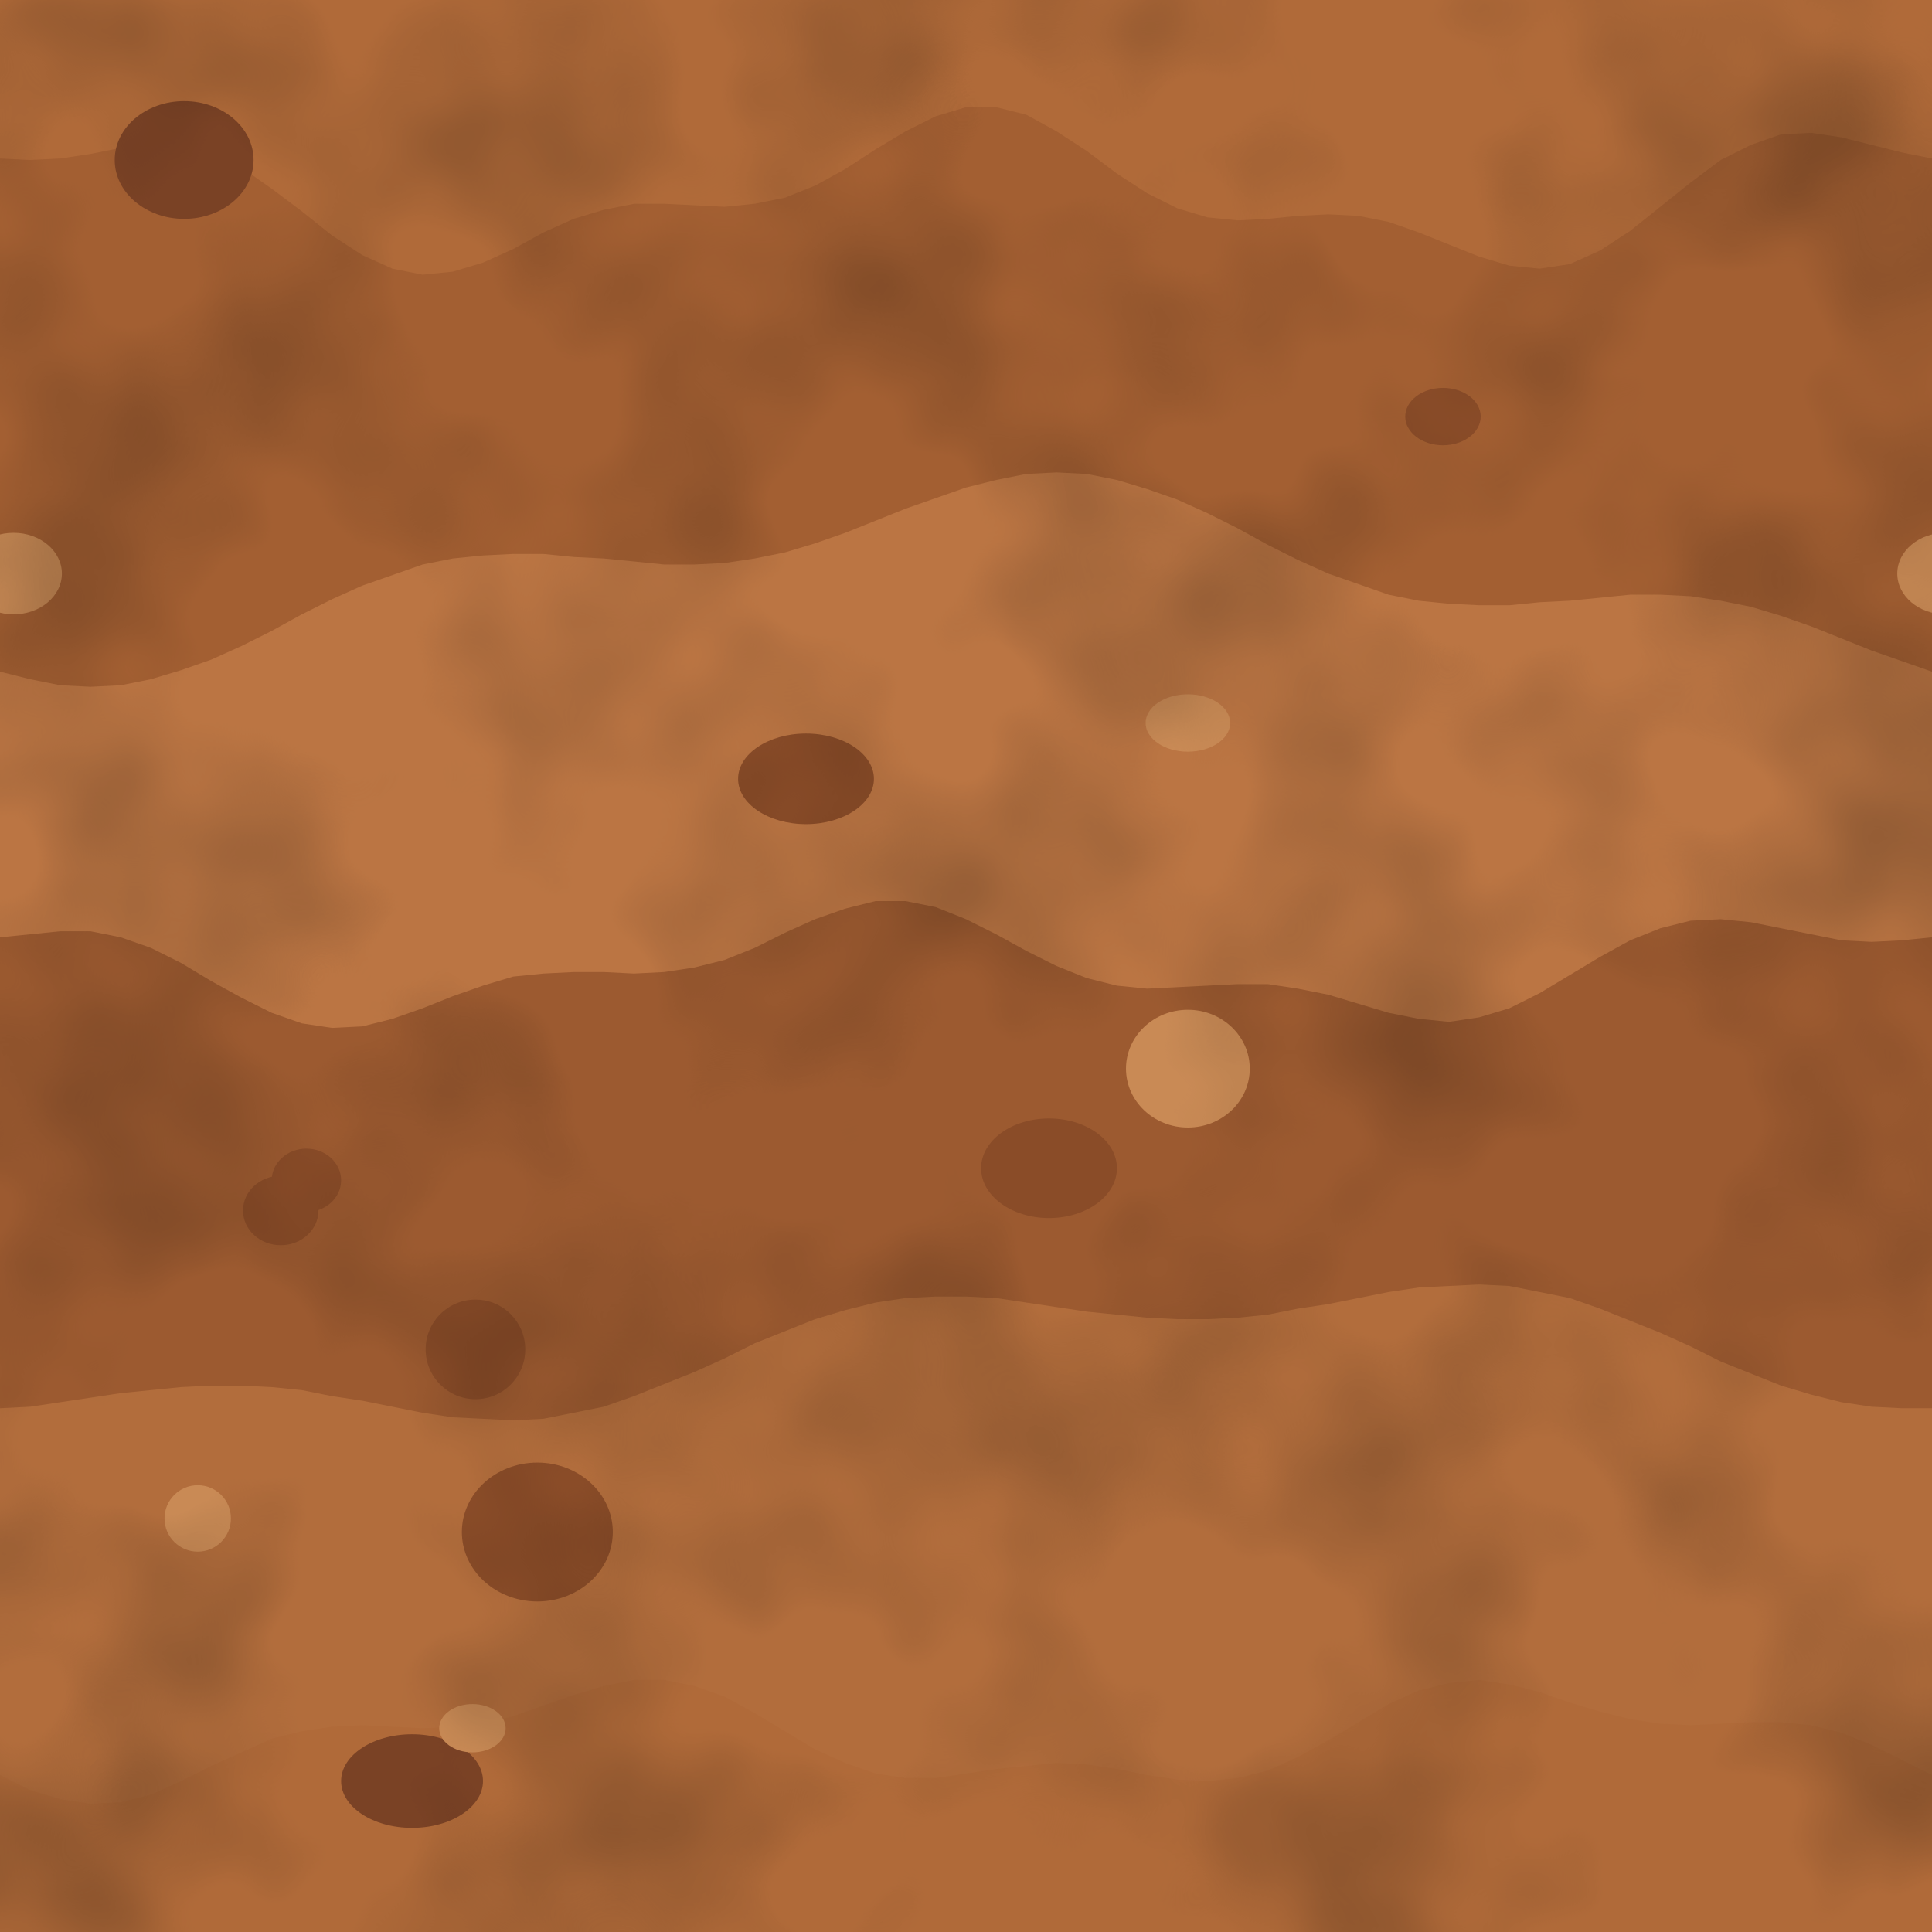
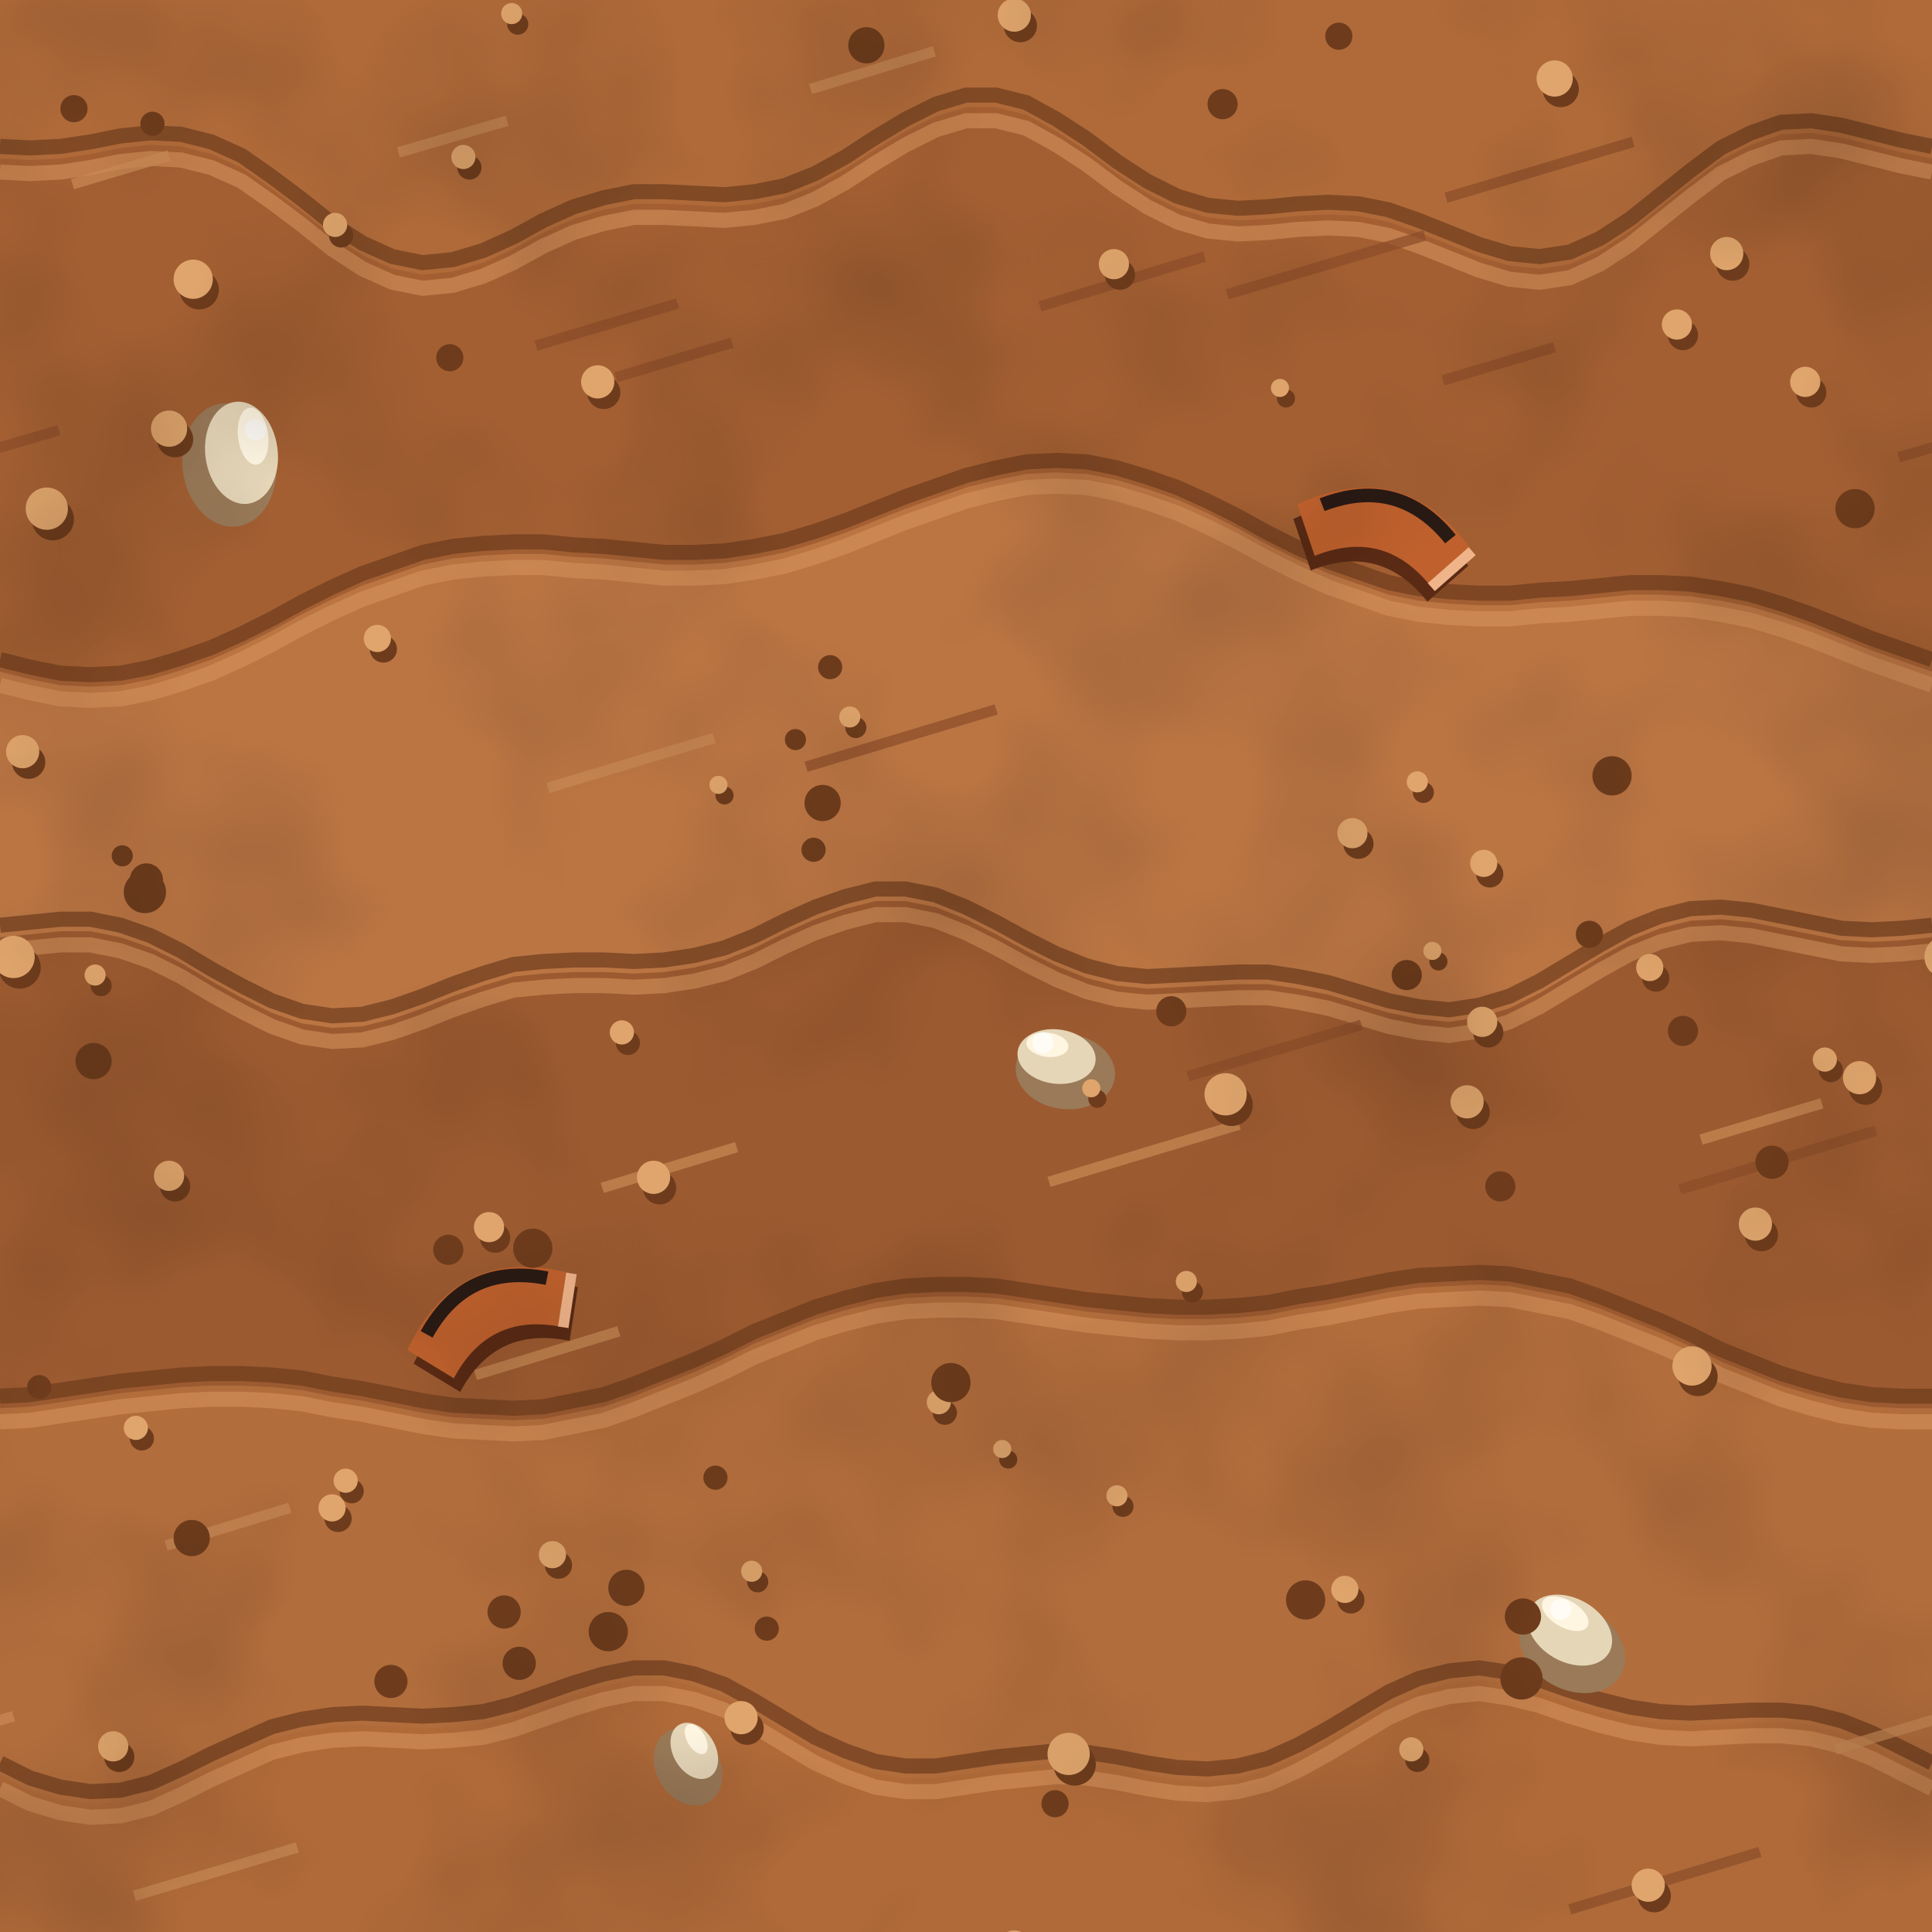
<svg xmlns="http://www.w3.org/2000/svg" width="128" height="128" viewBox="0 0 128 128">
  <defs>
    <filter id="a" width="128" height="128" x="0" y="0" filterUnits="userSpaceOnUse">
      <feTurbulence baseFrequency=".06" numOctaves="3" seed="7" stitchTiles="stitch" type="fractalNoise" />
      <feColorMatrix values="0 0 0 0 0 0 0 0 0 0 0 0 0 0 0 2 0 0 0 -0.85" />
    </filter>
  </defs>
  <path fill="#b06a39" d="M0 0h128v128H0z" />
  <path fill="#a35f32" d="m0 10.5 2 .1 2-.1 2-.3 2-.4 2-.2 2 .1 2 .5 2 .9 2 1.4 2 1.5 2 1.6 2 1.3 2 .9 2 .4 2-.2 2-.6 2-.9 2-1.1 2-.9 2-.6 2-.4h2l2 .1 2 .1 2-.2 2-.4 2-.8 2-1.1 2-1.3 2-1.2 2-1 2-.6h2l2 .5 2 1.1 2 1.3 2 1.5 2 1.3 2 1 2 .6 2 .2 2-.1 2-.2 2-.1 2 .1 2 .4 2 .7 2 .8 2 .8 2 .6 2 .2 2-.3 2-.9 2-1.3 2-1.6 2-1.6 2-1.5 2-1 2-.7 2-.1 2 .3 2 .5 2 .5 2 .4V128H0z" />
  <path fill="#bb7543" d="m0 44.5 2 .5 2 .4 2 .1 2-.1 2-.4 2-.6 2-.7 2-.9 2-1 2-1.1 2-1 2-.9 2-.7 2-.7 2-.4 2-.2 2-.1h2l2 .2 2 .1 2 .2 2 .2h2l2-.1 2-.3 2-.4 2-.6 2-.7 2-.8 2-.8 2-.7 2-.7 2-.5 2-.4 2-.1 2 .1 2 .4 2 .6 2 .7 2 .9 2 1 2 1.1 2 1 2 .9 2 .7 2 .7 2 .4 2 .2 2 .1h2l2-.2 2-.1 2-.2 2-.2h2l2 .1 2 .3 2 .4 2 .6 2 .7 2 .8 2 .8 2 .7 2 .7V128H0z" />
  <path fill="#9c5a30" d="m0 62.1 2-.2 2-.2h2l2 .4 2 .7 2 1 2 1.2 2 1.1 2 1 2 .7 2 .3 2-.1 2-.5 2-.7 2-.8 2-.7 2-.6 2-.2 2-.1h2l2 .1 2-.1 2-.3 2-.5 2-.8 2-1 2-.9 2-.7 2-.5h2l2 .4 2 .8 2 1 2 1.1 2 1 2 .8 2 .5 2 .2 2-.1 2-.1 2-.1h2l2 .3 2 .4 2 .6 2 .6 2 .4 2 .2 2-.3 2-.6 2-1 2-1.2 2-1.2 2-1.1 2-.8 2-.5 2-.1 2 .2 2 .4 2 .4 2 .4 2 .1 2-.1 2-.2V128H0z" />
  <path fill="#b26d3c" d="m0 93.3 2-.1 2-.3 2-.3 2-.3 2-.2 2-.2 2-.1h2l2 .1 2 .2 2 .4 2 .3 2 .4 2 .4 2 .3 2 .1 2 .1 2-.1 2-.4 2-.4 2-.7 2-.8 2-.8 2-.9 2-1 2-.8 2-.8 2-.6 2-.5 2-.3 2-.1h2l2 .1 2 .3 2 .3 2 .3 2 .2 2 .2 2 .1h2l2-.1 2-.2 2-.4 2-.3 2-.4 2-.4 2-.3 2-.1 2-.1 2 .1 2 .4 2 .4 2 .7 2 .8 2 .8 2 .9 2 1 2 .8 2 .8 2 .6 2 .5 2 .3 2 .1h2V128H0z" />
  <path fill="#b06a39" d="m0 117.6 2 1 2 .6 2 .3 2-.1 2-.5 2-.9 2-1 2-.9 2-.9 2-.5 2-.3 2-.1 2 .1 2 .1 2-.1 2-.2 2-.5 2-.7 2-.7 2-.6 2-.4h2l2 .4 2 .7 2 1.1 2 1.2 2 1.2 2 .9 2 .7 2 .3h2l2-.3 2-.3 2-.2 2-.2 2 .1 2 .3 2 .4 2 .3 2 .1 2-.2 2-.5 2-.9 2-1.1 2-1.2 2-1.2 2-.9 2-.5 2-.2 2 .3 2 .5 2 .7 2 .6 2 .5 2 .3 2 .1 2-.1 2-.1h2l2 .2 2 .5 2 .8 2 1 2 1V128H0z" />
-   <ellipse cx="95.6" cy="27.6" fill="#8a4c28" rx="2.5" ry="1.9" />
-   <ellipse cx="35.6" cy="101.5" fill="#8a4c28" rx="5" ry="4.6" />
-   <ellipse cx="78.7" cy="47.9" fill="#c98a55" rx="2.8" ry="1.9" />
-   <ellipse cx="69.5" cy="77.4" fill="#8a4c28" rx="4.5" ry="3.3" />
-   <ellipse cx="27.3" cy="118" fill="#7a4225" rx="4.7" ry="3.1" />
-   <circle cx="13.1" cy="100.6" r="2.2" fill="#c98a55" />
-   <ellipse cx="53.4" cy="51.6" fill="#8a4c28" rx="4.5" ry="3" />
-   <ellipse cx="18.6" cy="80.2" fill="#8a4c28" rx="2.5" ry="2.3" />
-   <ellipse cx="12.2" cy="10.6" fill="#7a4225" rx="4.6" ry="3.9" />
-   <circle cx="31.5" cy="89.4" r="3.3" fill="#8a4c28" />
-   <ellipse cx=".9" cy="38" fill="#c98a55" rx="3.2" ry="2.7" />
-   <ellipse cx=".9" cy="38" fill="#c98a55" rx="3.2" ry="2.7" transform="translate(128)" />
-   <ellipse cx="20.3" cy="78.2" fill="#8a4c28" rx="2.3" ry="2.1" />
-   <ellipse cx="78.7" cy="70.8" fill="#c98a55" rx="4.1" ry="3.9" />
-   <ellipse cx="31.3" cy="114.5" fill="#c98a55" rx="2.2" ry="1.6" />
-   <path d="M0 0h128v128H0z" filter="url(#a)" opacity=".25" />
+   <path fill="none" stroke="#6e3c1c" d="m0 9.7 2 .1 2-.1 2-.3L8 9l2-.2 2 .1 2 .5 2 .9 2 1.4 2 1.5 2 1.6 2 1.3 2 .9 2 .4 2-.2 2-.6 2-.9 2-1.1 2-.9 2-.6 2-.4h2l2 .1 2 .1 2-.2 2-.4 2-.8 2-1.1 2-1.3 2-1.2 2-1 2-.6h2l2 .5 2 1.1 2 1.3 2 1.5 2 1.3 2 1 2 .6 2 .2 2-.1 2-.2 2-.1 2 .1 2 .4 2 .7 2 .8 2 .8 2 .6 2 .2 2-.3 2-.9 2-1.3 2-1.6 2-1.6 2-1.5 2-1 2-.7 2-.1 2 .3 2 .5 2 .5 2 .4" opacity=".7" />
+   <path fill="none" stroke="#d9965e" d="m0 11.4 2 .1 2-.1 2-.3 2-.4 2-.2 2 .1 2 .5 2 .9 2 1.4 2 1.5 2 1.6 2 1.3 2 .9 2 .4 2-.2 2-.6 2-.9 2-1.1 2-.9 2-.6 2-.4h2l2 .1 2 .1 2-.2 2-.4 2-.8 2-1.1 2-1.3 2-1.2 2-1 2-.6h2l2 .5 2 1.1 2 1.3 2 1.5 2 1.3 2 1 2 .6 2 .2 2-.1 2-.2 2-.1 2 .1 2 .4 2 .7 2 .8 2 .8 2 .6 2 .2 2-.3 2-.9 2-1.3 2-1.6 2-1.6 2-1.5 2-1 2-.7 2-.1 2 .3 2 .5 2 .5 2 .4" opacity=".55" />
+   <path fill="none" stroke="#6e3c1c" d="m0 43.7 2 .5 2 .4 2 .1 2-.1 2-.4 2-.6 2-.7 2-.9 2-1 2-1.1 2-1 2-.9 2-.7 2-.7 2-.4 2-.2 2-.1h2l2 .2 2 .1 2 .2 2 .2h2l2-.1 2-.3 2-.4 2-.6 2-.7 2-.8 2-.8 2-.7 2-.7 2-.5 2-.4 2-.1 2 .1 2 .4 2 .6 2 .7 2 .9 2 1 2 1.1 2 1 2 .9 2 .7 2 .7 2 .4 2 .2 2 .1h2l2-.2 2-.1 2-.2 2-.2h2l2 .1 2 .3 2 .4 2 .6 2 .7 2 .8 2 .8 2 .7 2 .7" opacity=".7" />
+   <path fill="none" stroke="#d9965e" d="m0 45.4 2 .5 2 .4 2 .1 2-.1 2-.4 2-.6 2-.7 2-.9 2-1 2-1.1 2-1 2-.9 2-.7 2-.7 2-.4 2-.2 2-.1h2l2 .2 2 .1 2 .2 2 .2h2l2-.1 2-.3 2-.4 2-.6 2-.7 2-.8 2-.8 2-.7 2-.7 2-.5 2-.4 2-.1 2 .1 2 .4 2 .6 2 .7 2 .9 2 1 2 1.1 2 1 2 .9 2 .7 2 .7 2 .4 2 .2 2 .1h2l2-.2 2-.1 2-.2 2-.2h2l2 .1 2 .3 2 .4 2 .6 2 .7 2 .8 2 .8 2 .7 2 .7" opacity=".55" />
+   <path fill="none" stroke="#6e3c1c" d="m0 61.3 2-.2 2-.2h2l2 .4 2 .7 2 1 2 1.2 2 1.1 2 1 2 .7 2 .3 2-.1 2-.5 2-.7 2-.8 2-.7 2-.6 2-.2 2-.1h2l2 .1 2-.1 2-.3 2-.5 2-.8 2-1 2-.9 2-.7 2-.5h2l2 .4 2 .8 2 1 2 1.1 2 1 2 .8 2 .5 2 .2 2-.1 2-.1 2-.1h2l2 .3 2 .4 2 .6 2 .6 2 .4 2 .2 2-.3 2-.6 2-1 2-1.2 2-1.2 2-1.1 2-.8 2-.5 2-.1 2 .2 2 .4 2 .4 2 .4 2 .1 2-.1 2-.2" opacity=".7" />
+   <path fill="none" stroke="#d9965e" d="m0 63 2-.2 2-.2h2l2 .4 2 .7 2 1 2 1.2 2 1.1 2 1 2 .7 2 .3 2-.1 2-.5 2-.7 2-.8 2-.7 2-.6 2-.2 2-.1h2l2 .1 2-.1 2-.3 2-.5 2-.8 2-1 2-.9 2-.7 2-.5h2l2 .4 2 .8 2 1 2 1.1 2 1 2 .8 2 .5 2 .2 2-.1 2-.1 2-.1h2l2 .3 2 .4 2 .6 2 .6 2 .4 2 .2 2-.3 2-.6 2-1 2-1.2 2-1.2 2-1.1 2-.8 2-.5 2-.1 2 .2 2 .4 2 .4 2 .4 2 .1 2-.1 2-.2" opacity=".55" />
+   <path fill="none" stroke="#6e3c1c" d="m0 92.5 2-.1 2-.3 2-.3 2-.3 2-.2 2-.2 2-.1h2l2 .1 2 .2 2 .4 2 .3 2 .4 2 .4 2 .3 2 .1 2 .1 2-.1 2-.4 2-.4 2-.7 2-.8 2-.8 2-.9 2-1 2-.8 2-.8 2-.6 2-.5 2-.3 2-.1h2l2 .1 2 .3 2 .3 2 .3 2 .2 2 .2 2 .1h2l2-.1 2-.2 2-.4 2-.3 2-.4 2-.4 2-.3 2-.1 2-.1 2 .1 2 .4 2 .4 2 .7 2 .8 2 .8 2 .9 2 1 2 .8 2 .8 2 .6 2 .5 2 .3 2 .1h2" opacity=".7" />
+   <path fill="none" stroke="#d9965e" d="m0 94.2 2-.1 2-.3 2-.3 2-.3 2-.2 2-.2 2-.1h2l2 .1 2 .2 2 .4 2 .3 2 .4 2 .4 2 .3 2 .1 2 .1 2-.1 2-.4 2-.4 2-.7 2-.8 2-.8 2-.9 2-1 2-.8 2-.8 2-.6 2-.5 2-.3 2-.1h2l2 .1 2 .3 2 .3 2 .3 2 .2 2 .2 2 .1h2l2-.1 2-.2 2-.4 2-.3 2-.4 2-.4 2-.3 2-.1 2-.1 2 .1 2 .4 2 .4 2 .7 2 .8 2 .8 2 .9 2 1 2 .8 2 .8 2 .6 2 .5 2 .3 2 .1h2" opacity=".55" />
+   <path fill="none" stroke="#6e3c1c" d="m0 116.8 2 1 2 .6 2 .3 2-.1 2-.5 2-.9 2-1 2-.9 2-.9 2-.5 2-.3 2-.1 2 .1 2 .1 2-.1 2-.2 2-.5 2-.7 2-.7 2-.6 2-.4h2l2 .4 2 .7 2 1.1 2 1.2 2 1.2 2 .9 2 .7 2 .3h2l2-.3 2-.3 2-.2 2-.2 2 .1 2 .3 2 .4 2 .3 2 .1 2-.2 2-.5 2-.9 2-1.1 2-1.2 2-1.2 2-.9 2-.5 2-.2 2 .3 2 .5 2 .7 2 .6 2 .5 2 .3 2 .1 2-.1 2-.1h2l2 .2 2 .5 2 .8 2 1 2 1" opacity=".7" />
+   <path fill="none" stroke="#d9965e" d="m0 118.5 2 1 2 .6 2 .3 2-.1 2-.5 2-.9 2-1 2-.9 2-.9 2-.5 2-.3 2-.1 2 .1 2 .1 2-.1 2-.2 2-.5 2-.7 2-.7 2-.6 2-.4h2l2 .4 2 .7 2 1.1 2 1.2 2 1.2 2 .9 2 .7 2 .3h2l2-.3 2-.3 2-.2 2-.2 2 .1 2 .3 2 .4 2 .3 2 .1 2-.2 2-.5 2-.9 2-1.1 2-1.2 2-1.2 2-.9 2-.5 2-.2 2 .3 2 .5 2 .7 2 .6 2 .5 2 .3 2 .1 2-.1 2-.1h2l2 .2 2 .5 2 .8 2 1 2 1" opacity=".55" />
+   <path stroke="#8a4c28" stroke-width=".7" d="M95.6 25.2 103 23" opacity=".7" />
+   <path stroke="#c98a55" stroke-width=".7" d="m53.7 5.9 8.2-2.5M53.7 133.9l8.2-2.5" opacity=".7" />
+   <path stroke="#8a4c28" stroke-width=".7" d="m104 126.5 12.6-3.8M104-1.5l12.6-3.8" opacity=".7" />
+   <path stroke="#c98a55" stroke-width=".7" d="m39.9 78.7 8.9-2.7" opacity=".7" />
+   <path stroke="#8a4c28" stroke-width=".7" d="m35.5 22.9 9.4-2.8" opacity=".7" />
+   <path stroke="#c98a55" stroke-width=".7" d="m69.5 78.3 12.6-3.8" opacity=".7" />
+   <path stroke="#8a4c28" stroke-width=".7" d="m40.8 25 7.7-2.3" opacity=".7" />
+   <path stroke="#c98a55" stroke-width=".7" d="m121.6 115.9 7.3-2.2M-6.4 115.9l7.3-2.2" opacity=".7" />
+   <path stroke="#8a4c28" stroke-width=".7" d="m95.8 13.1 12.4-3.7" opacity=".7" />
+   <path stroke="#c98a55" stroke-width=".7" d="m8.9 125.6 10.8-3.2M136.9 125.6l10.8-3.2M8.9-2.4l10.8-3.2M136.9-2.4l10.8-3.2" opacity=".7" />
+   <path stroke="#8a4c28" stroke-width=".7" d="M53.4 50.8 66 47" opacity=".7" />
+   <path stroke="#c98a55" stroke-width=".7" d="M26.4 10.1 33.6 8" opacity=".7" />
+   <path stroke="#8a4c28" stroke-width=".7" d="m81.3 19.5 13.1-3.9" opacity=".7" />
+   <path stroke="#c98a55" stroke-width=".7" d="m4.8 12.2 6.4-1.9M132.8 12.2l6.4-1.9" opacity=".7" />
+   <path stroke="#8a4c28" stroke-width=".7" d="m111.3 78.8 13-3.9" opacity=".7" />
+   <path stroke="#c98a55" stroke-width=".7" d="m31.5 91.1 9.5-2.9" opacity=".7" />
+   <path stroke="#8a4c28" stroke-width=".7" d="m125.8 30.3 6.1-1.8M-2.2 30.3l6.1-1.8" opacity=".7" />
+   <path stroke="#c98a55" stroke-width=".7" d="m36.3 52.2 11-3.3" opacity=".7" />
+   <path stroke="#8a4c28" stroke-width=".7" d="M68.9 20.3 79.8 17" opacity=".7" />
+   <path stroke="#c98a55" stroke-width=".7" d="m11 102.4 8.2-2.5" opacity=".7" />
+   <path stroke="#8a4c28" stroke-width=".7" d="m78.7 71.3 11.5-3.4" opacity=".7" />
+   <path stroke="#c98a55" stroke-width=".7" d="m112.7 75.5 8-2.4" opacity=".7" />
+   <g transform="rotate(82.9 16 30)">
+     <ellipse cx="16.7" cy="30.9" fill="#9a7a58" rx="4.1" ry="3.1" />
+     <ellipse cx="16" cy="30" fill="#e6d6b8" rx="3.4" ry="2.4" />
+     <ellipse cx="15" cy="29.1" fill="#fff6e2" rx="1.9" ry="1" />
+     <circle cx="14.6" cy="28.9" r=".7" fill="#fff" opacity=".7" />
+   </g>
+   <g transform="rotate(7.2 70 70)">
+     <ellipse cx="70.7" cy="70.9" fill="#9a7a58" rx="3.3" ry="2.5" />
+     <ellipse cx="70" cy="70" fill="#e6d6b8" rx="2.6" ry="1.8" />
+     <ellipse cx="69.3" cy="69.3" fill="#fff6e2" rx="1.4" ry=".8" />
+     <circle cx="69" cy="69.2" r=".7" fill="#fff" opacity=".7" />
+   </g>
+   <g transform="rotate(29.7 104 108)">
+     <ellipse cx="104.7" cy="108.9" fill="#9a7a58" rx="3.7" ry="2.8" />
+     <ellipse cx="104" cy="108" fill="#e6d6b8" rx="3" ry="2.1" />
+     <ellipse cx="103.2" cy="107.2" fill="#fff6e2" rx="1.7" ry=".9" />
+     <circle cx="102.8" cy="107.1" r=".7" fill="#fff" opacity=".7" />
+   </g>
+   <g transform="rotate(59.4 46 116)">
+     <ellipse cx="46.7" cy="116.9" fill="#9a7a58" rx="2.7" ry="2.1" />
+     <ellipse cx="46" cy="116" fill="#e6d6b8" rx="2" ry="1.4" />
+     <ellipse cx="45.4" cy="115.5" fill="#fff6e2" rx="1.1" ry=".6" />
+   </g>
+   <path fill="#5a2a14" d="M85.687 34.379q7.09-3.277 11.59 3.106l-2.707 2.38q-3.088-3.933-7.728-2.07z" />
+   <path fill="#c0612d" d="M85.946 33.413q7.09-3.277 11.59 3.106l-2.708 2.38q-3.087-3.933-7.727-2.07z" />
+   <path fill="none" stroke="#2a1a14" stroke-width=".9" d="M87.595 33.44q5.078-1.951 8.5 2.278" />
+   <path stroke="#f0b48a" stroke-width=".7" d="m97.537 36.519-2.709 2.38" />
+   <path fill="#5a2a14" d="M27.407 90.348q3.325-7.067 10.876-5.071l-.545 3.564q-4.893-1.028-7.25 3.381z" />
+   <path fill="#c0612d" d="M26.985 89.442q3.325-7.067 10.875-5.071l-.544 3.564q-4.893-1.029-7.25 3.38z" />
+   <path fill="none" stroke="#2a1a14" stroke-width=".9" d="M28.266 88.403q2.635-4.76 7.975-3.719" />
+   <path stroke="#f0b48a" stroke-width=".7" d="m37.86 84.37-.544 3.565" />
+   <circle cx="31.1" cy="11.1" r=".8" fill="#6e3c1c" />
+   <circle cx="30.7" cy="10.4" r=".8" fill="#e0a56c" />
+   <circle cx="50.8" cy="107.9" r=".8" fill="#6e3c1c" />
+   <circle cx="85.2" cy="26.4" r=".6" fill="#6e3c1c" />
+   <circle cx="84.8" cy="25.7" r=".6" fill="#e0a56c" />
+   <circle cx="7.9" cy="116.4" r="1" fill="#6e3c1c" />
+   <circle cx="7.5" cy="115.7" r="1" fill="#e0a56c" />
+   <circle cx="74.4" cy="99.8" r=".7" fill="#6e3c1c" />
+   <circle cx="74" cy="99.1" r=".7" fill="#e0a56c" />
+   <circle cx="121.3" cy="70.9" r=".8" fill="#6e3c1c" />
+   <circle cx="120.9" cy="70.2" r=".8" fill="#e0a56c" />
+   <circle cx="81" cy="6.9" r="1" fill="#6e3c1c" />
+   <circle cx="109.6" cy="125.6" r="1.1" fill="#6e3c1c" />
+   <circle cx="109.2" cy="124.9" r="1.1" fill="#e0a56c" />
+   <circle cx="71.2" cy="116.9" r="1.4" fill="#6e3c1c" />
+   <circle cx="70.8" cy="116.2" r="1.4" fill="#e0a56c" />
+   <circle cx="86.5" cy="106" r="1.3" fill="#6e3c1c" />
+   <circle cx="100.8" cy="111.2" r="1.4" fill="#6e3c1c" />
+   <circle cx="94.3" cy="52.5" r=".7" fill="#6e3c1c" />
+   <circle cx="93.9" cy="51.8" r=".7" fill="#e0a56c" />
+   <circle cx="55" cy="44.2" r=".8" fill="#6e3c1c" />
+   <circle cx="1.3" cy="64.1" r="1.4" fill="#6e3c1c" />
+   <circle cx=".9" cy="63.4" r="1.4" fill="#e0a56c" />
+   <g transform="translate(128)">
+     <circle cx="1.3" cy="64.1" r="1.4" fill="#6e3c1c" />
+     <circle cx=".9" cy="63.4" r="1.4" fill="#e0a56c" />
+   </g>
+   <circle cx="120" cy="26" r="1" fill="#6e3c1c" />
+   <circle cx="119.6" cy="25.3" r="1" fill="#e0a56c" />
+   <circle cx="2.6" cy="91.9" r=".8" fill="#6e3c1c" />
+   <circle cx="2.6" cy="91.9" r=".8" fill="#6e3c1c" transform="translate(128)" />
+   <circle cx="34.4" cy="110.2" r="1.1" fill="#6e3c1c" />
+   <circle cx="81.6" cy="73.2" r="1.4" fill="#6e3c1c" />
+   <circle cx="81.2" cy="72.5" r="1.4" fill="#e0a56c" />
+   <circle cx="13.2" cy="19.2" r="1.3" fill="#6e3c1c" />
+   <circle cx="12.8" cy="18.5" r="1.3" fill="#e0a56c" />
+   <circle cx="49.5" cy="114.5" r="1.1" fill="#6e3c1c" />
+   <circle cx="49.1" cy="113.8" r="1.1" fill="#e0a56c" />
+   <circle cx="93.9" cy="116.6" r=".8" fill="#6e3c1c" />
+   <circle cx="93.5" cy="115.9" r=".8" fill="#e0a56c" />
+   <circle cx="106.8" cy="51.4" r="1.3" fill="#6e3c1c" />
+   <circle cx="89.5" cy="106" r=".9" fill="#6e3c1c" />
+   <circle cx="89.1" cy="105.3" r=".9" fill="#e0a56c" />
+   <circle cx="111.5" cy="68.3" r="1" fill="#6e3c1c" />
+   <circle cx="41.6" cy="69.1" r=".8" fill="#6e3c1c" />
+   <circle cx="41.2" cy="68.4" r=".8" fill="#e0a56c" />
+   <circle cx="10.1" cy="8.2" r=".8" fill="#6e3c1c" />
+   <circle cx="54.5" cy="53.2" r="1.2" fill="#6e3c1c" />
+   <circle cx="48" cy="52.7" r=".6" fill="#6e3c1c" />
+   <circle cx="47.6" cy="52" r=".6" fill="#e0a56c" />
+   <circle cx="114.8" cy="17.5" r="1.1" fill="#6e3c1c" />
+   <circle cx="114.4" cy="16.8" r="1.1" fill="#e0a56c" />
+   <circle cx="11.6" cy="29.1" r="1.2" fill="#6e3c1c" />
+   <circle cx="11.2" cy="28.4" r="1.2" fill="#e0a56c" />
+   <circle cx="9.7" cy="58.3" r="1.1" fill="#6e3c1c" />
+   <circle cx="109.7" cy="64.8" r=".9" fill="#6e3c1c" />
+   <circle cx="109.3" cy="64.1" r=".9" fill="#e0a56c" />
+   <circle cx="88.7" cy="2.4" r=".9" fill="#6e3c1c" />
+   <circle cx="88.7" cy="130.4" r=".9" fill="#6e3c1c" />
+   <circle cx="22.6" cy="15.6" r=".8" fill="#6e3c1c" />
+   <circle cx="22.2" cy="14.9" r=".8" fill="#e0a56c" />
+   <circle cx="3.5" cy="34.4" r="1.4" fill="#6e3c1c" />
+   <circle cx="3.1" cy="33.7" r="1.4" fill="#e0a56c" />
+   <circle cx="29.7" cy="82.8" r="1" fill="#6e3c1c" />
+   <circle cx="62.6" cy="93.6" r=".8" fill="#6e3c1c" />
+   <circle cx="62.2" cy="92.9" r=".8" fill="#e0a56c" />
+   <circle cx="32.8" cy="82" r="1" fill="#6e3c1c" />
+   <circle cx="32.4" cy="81.3" r="1" fill="#e0a56c" />
+   <circle cx="99.4" cy="78.6" r="1" fill="#6e3c1c" />
+   <circle cx="56.7" cy="48.2" r=".7" fill="#6e3c1c" />
+   <circle cx="56.3" cy="47.5" r=".7" fill="#e0a56c" />
+   <circle cx="40" cy="26" r="1.1" fill="#6e3c1c" />
+   <circle cx="39.6" cy="25.3" r="1.1" fill="#e0a56c" />
+   <circle cx="34.3" cy="1.6" r=".7" fill="#6e3c1c" />
+   <circle cx="33.9" cy=".9" r=".7" fill="#e0a56c" />
+   <circle cx="34.3" cy="129.6" r=".7" fill="#6e3c1c" />
+   <circle cx="33.9" cy="128.9" r=".7" fill="#e0a56c" />
+   <circle cx="77.6" cy="67" r="1" fill="#6e3c1c" />
+   <circle cx="35.3" cy="82.7" r="1.3" fill="#6e3c1c" />
+   <circle cx="50.2" cy="104.8" r=".7" fill="#6e3c1c" />
+   <circle cx="49.8" cy="104.1" r=".7" fill="#e0a56c" />
+   <circle cx="11.6" cy="78.6" r="1" fill="#6e3c1c" />
+   <circle cx="11.2" cy="77.9" r="1" fill="#e0a56c" />
+   <circle cx="6.7" cy="65.3" r=".7" fill="#6e3c1c" />
+   <circle cx="6.3" cy="64.6" r=".7" fill="#e0a56c" />
+   <circle cx="105.3" cy="61.9" r=".9" fill="#6e3c1c" />
+   <circle cx="67.6" cy="1.7" r="1.1" fill="#6e3c1c" />
+   <circle cx="67.2" cy="1" r="1.1" fill="#e0a56c" />
+   <circle cx="67.6" cy="129.7" r="1.1" fill="#6e3c1c" />
+   <circle cx="67.2" cy="129" r="1.1" fill="#e0a56c" />
+   <circle cx="1.9" cy="50.5" r="1.1" fill="#6e3c1c" />
+   <circle cx="1.5" cy="49.8" r="1.1" fill="#e0a56c" />
+   <g transform="translate(128)">
+     <circle cx="1.9" cy="50.5" r="1.1" fill="#6e3c1c" />
+     <circle cx="1.5" cy="49.8" r="1.1" fill="#e0a56c" />
+   </g>
+   <circle cx="90" cy="55.9" r="1" fill="#6e3c1c" />
+   <circle cx="89.6" cy="55.2" r="1" fill="#e0a56c" />
+   <circle cx="52.7" cy="49" r=".7" fill="#6e3c1c" />
+   <circle cx="57.4" cy="3" r="1.2" fill="#6e3c1c" />
+   <circle cx="66.8" cy="96.7" r=".6" fill="#6e3c1c" />
+   <circle cx="66.4" cy="96" r=".6" fill="#e0a56c" />
+   <circle cx="9.6" cy="59.1" r="1.4" fill="#6e3c1c" />
+   <circle cx="79" cy="85.6" r=".7" fill="#6e3c1c" />
+   <circle cx="78.6" cy="84.9" r=".7" fill="#e0a56c" />
+   <circle cx="37" cy="103.7" r=".9" fill="#6e3c1c" />
+   <circle cx="36.6" cy="103" r=".9" fill="#e0a56c" />
+   <circle cx="41.5" cy="105.2" r="1.2" fill="#6e3c1c" />
+   <circle cx="6.2" cy="70.3" r="1.2" fill="#6e3c1c" />
+   <circle cx="33.4" cy="106.8" r="1.1" fill="#6e3c1c" />
+   <circle cx="95.3" cy="63.7" r=".6" fill="#6e3c1c" />
+   <circle cx="94.9" cy="63" r=".6" fill="#e0a56c" />
+   <circle cx="112.5" cy="91.2" r="1.3" fill="#6e3c1c" />
+   <circle cx="112.1" cy="90.5" r="1.3" fill="#e0a56c" />
+   <circle cx="9.4" cy="95.3" r=".8" fill="#6e3c1c" />
+   <circle cx="9" cy="94.6" r=".8" fill="#e0a56c" />
+   <circle cx="53.9" cy="56.3" r=".8" fill="#6e3c1c" />
+   <circle cx="25.4" cy="43" r=".9" fill="#6e3c1c" />
+   <circle cx="25" cy="42.3" r=".9" fill="#e0a56c" />
+   <circle cx="93.2" cy="64.6" r="1" fill="#6e3c1c" />
+   <circle cx="100.9" cy="107.1" r="1.2" fill="#6e3c1c" />
+   <circle cx="43.7" cy="78.7" r="1.1" fill="#6e3c1c" />
+   <circle cx="43.3" cy="78" r="1.1" fill="#e0a56c" />
+   <circle cx="74.2" cy="18.2" r="1" fill="#6e3c1c" />
+   <circle cx="73.8" cy="17.5" r="1" fill="#e0a56c" />
+   <circle cx="122.9" cy="33.7" r="1.3" fill="#6e3c1c" />
+   <circle cx="22.4" cy="100.6" r=".9" fill="#6e3c1c" />
+   <circle cx="22" cy="99.9" r=".9" fill="#e0a56c" />
+   <circle cx="23.3" cy="98.8" r=".8" fill="#6e3c1c" />
+   <circle cx="22.9" cy="98.1" r=".8" fill="#e0a56c" />
+   <circle cx="97.6" cy="73.7" r="1.1" fill="#6e3c1c" />
+   <circle cx="97.2" cy="73" r="1.1" fill="#e0a56c" />
+   <circle cx="8.1" cy="56.7" r=".7" fill="#6e3c1c" />
+   <circle cx="98.6" cy="68.4" r="1" fill="#6e3c1c" />
+   <circle cx="98.2" cy="67.7" r="1" fill="#e0a56c" />
+   <circle cx="63" cy="91.6" r="1.3" fill="#6e3c1c" />
+   <circle cx="47.4" cy="97.9" r=".8" fill="#6e3c1c" />
+   <circle cx="117.4" cy="77" r="1.1" fill="#6e3c1c" />
+   <circle cx="12.7" cy="101.9" r="1.2" fill="#6e3c1c" />
+   <circle cx="98.7" cy="57.9" r=".9" fill="#6e3c1c" />
+   <circle cx="98.3" cy="57.2" r=".9" fill="#e0a56c" />
+   <circle cx="40.3" cy="108.1" r="1.3" fill="#6e3c1c" />
+   <circle cx="25.9" cy="111.4" r="1.1" fill="#6e3c1c" />
+   <circle cx="72.7" cy="72.8" r=".6" fill="#6e3c1c" />
+   <circle cx="72.3" cy="72.1" r=".6" fill="#e0a56c" />
+   <circle cx="111.5" cy="22.2" r="1" fill="#6e3c1c" />
+   <circle cx="111.1" cy="21.5" r="1" fill="#e0a56c" />
+   <circle cx="103.4" cy="5.9" r="1.2" fill="#6e3c1c" />
+   <circle cx="103" cy="5.2" r="1.2" fill="#e0a56c" />
+   <circle cx="4.9" cy="7.2" r=".9" fill="#6e3c1c" />
+   <circle cx="69.9" cy="119.5" r=".9" fill="#6e3c1c" />
+   <circle cx="29.8" cy="23.7" r=".9" fill="#6e3c1c" />
+   <circle cx="116.7" cy="81.8" r="1.1" fill="#6e3c1c" />
+   <circle cx="116.3" cy="81.1" r="1.1" fill="#e0a56c" />
+   <circle cx="123.6" cy="72.1" r="1.1" fill="#6e3c1c" />
+   <circle cx="123.2" cy="71.4" r="1.1" fill="#e0a56c" />
+   <path d="M0 0h128v128H0z" filter="url(#a)" opacity=".16" />
</svg>
